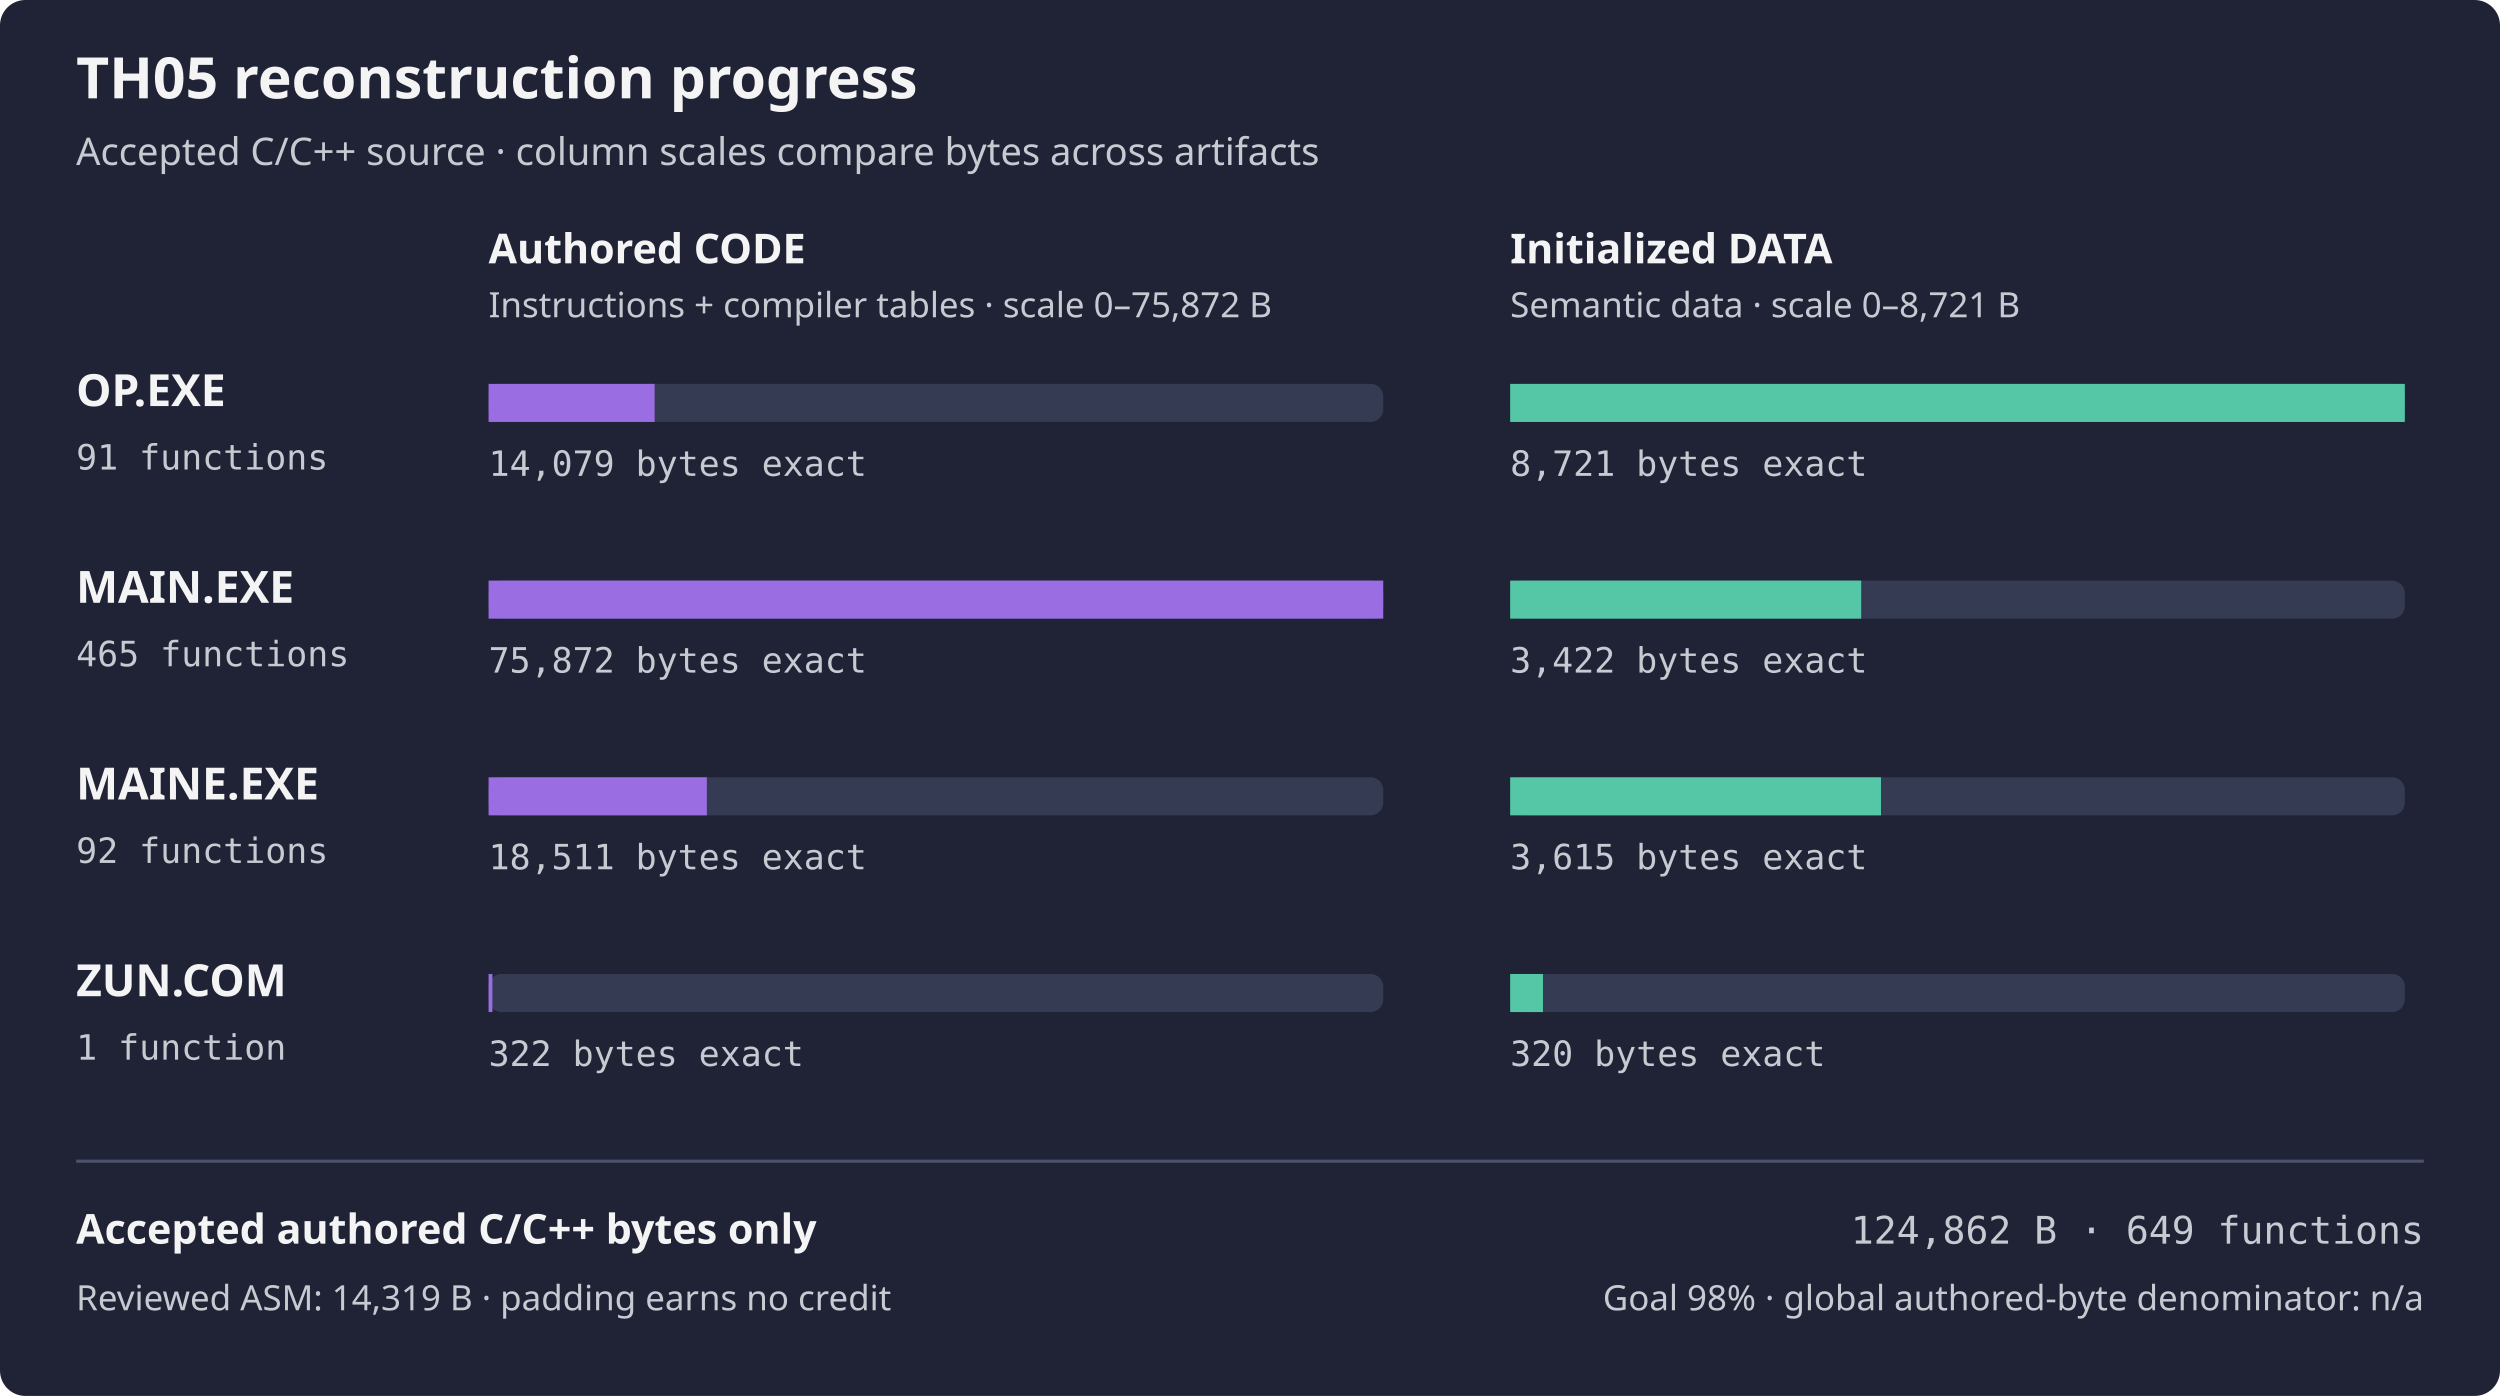
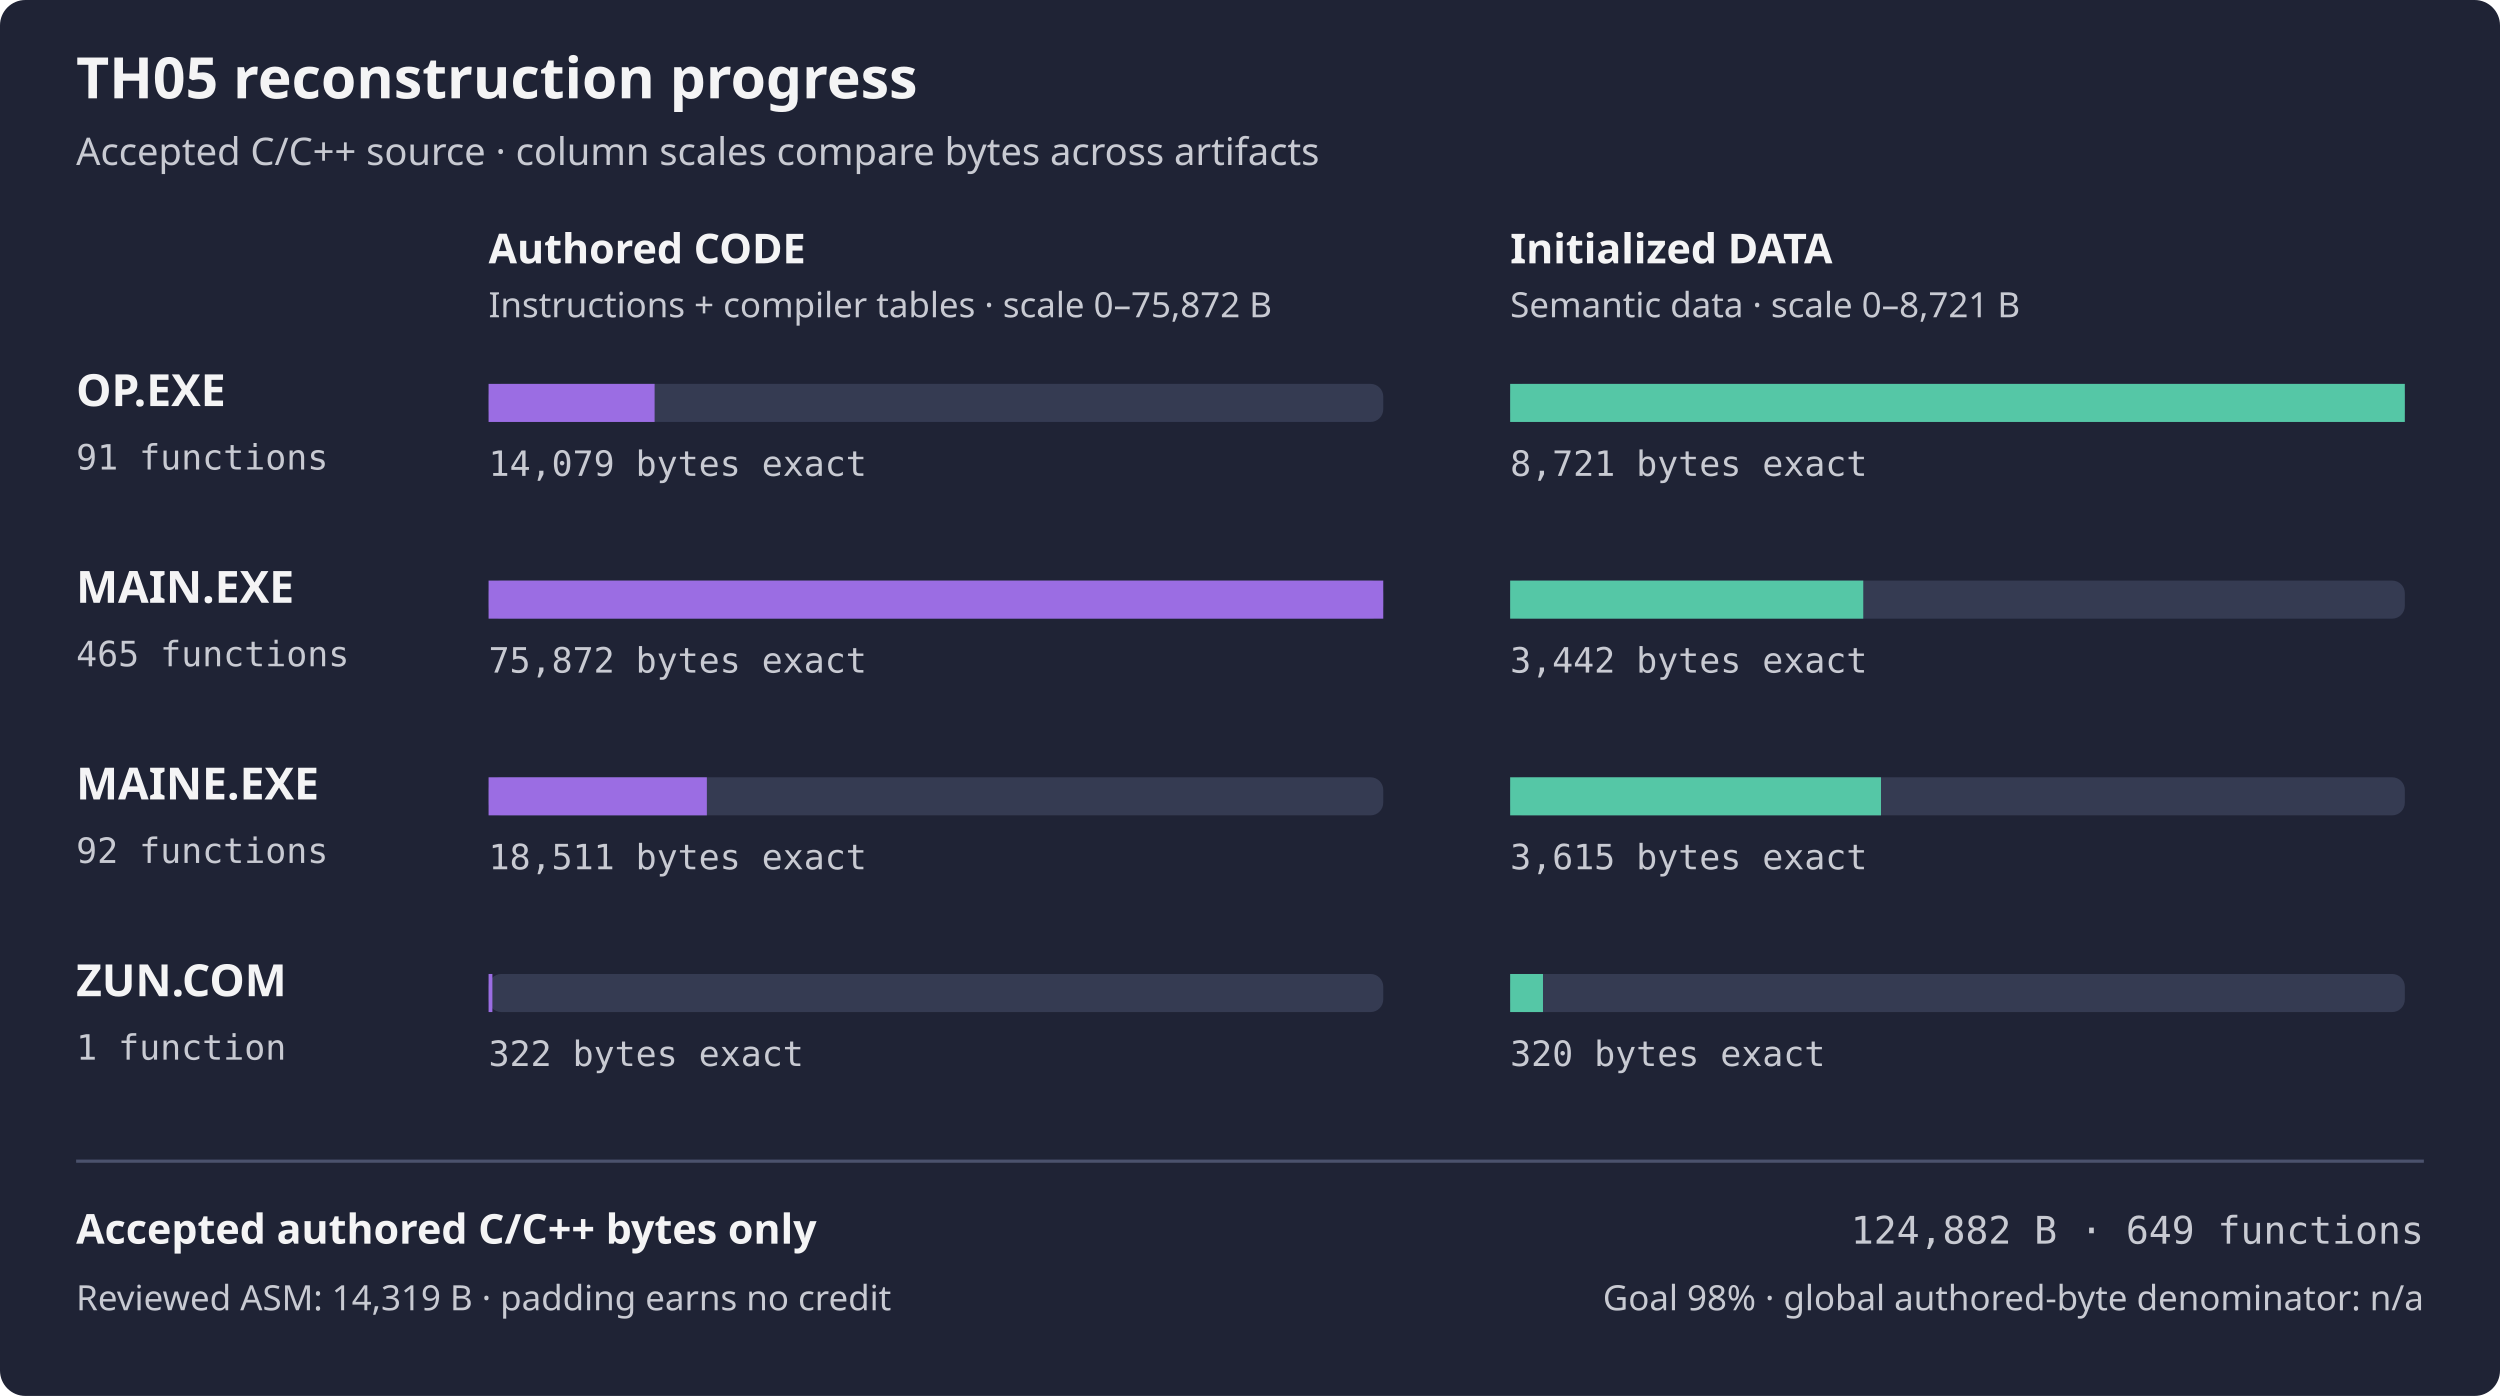
<svg xmlns="http://www.w3.org/2000/svg" width="788" height="440" viewBox="0 0 788 440" role="img" aria-labelledby="title desc">
  <rect width="788" height="440" rx="8" fill="#1f2335" />
  <text x="24" y="31" fill="#f4f4f5" font-family="sans-serif" font-size="18" font-weight="600">TH05 reconstruction progress</text>
  <text x="24" y="52" fill="#c8cad2" font-family="sans-serif" font-size="12">Accepted C/C++ source · column scales compare bytes across artifacts</text>
  <text x="154" y="83" fill="#f4f4f5" font-family="sans-serif" font-size="13" font-weight="600">Authored CODE</text>
  <text x="476" y="83" fill="#f4f4f5" font-family="sans-serif" font-size="13" font-weight="600">Initialized DATA</text>
  <text x="154" y="100" fill="#c8cad2" font-family="sans-serif" font-size="11">Instructions + compiler tables · scale 0–75,872 B</text>
  <text x="476" y="100" fill="#c8cad2" font-family="sans-serif" font-size="11">Semantic data · scale 0–8,721 B</text>
  <text x="24" y="128" fill="#f4f4f5" font-family="sans-serif" font-size="14" font-weight="600">OP.EXE</text>
  <text x="24" y="148" fill="#c8cad2" font-family="monospace" font-size="11">91 functions</text>
  <rect x="154" y="121" width="282" height="12" rx="4" fill="#353b52" />
  <rect x="154" y="121" width="52.33" height="12" fill="#9b6de3" />
  <rect x="476" y="121" width="282" height="12" rx="4" fill="#353b52" />
  <rect x="476" y="121" width="282.00" height="12" fill="#55c7a6" />
  <text x="154" y="150" fill="#c8cad2" font-family="monospace" font-size="11">14,079 bytes exact</text>
  <text x="476" y="150" fill="#c8cad2" font-family="monospace" font-size="11">8,721 bytes exact</text>
  <text x="24" y="190" fill="#f4f4f5" font-family="sans-serif" font-size="14" font-weight="600">MAIN.EXE</text>
  <text x="24" y="210" fill="#c8cad2" font-family="monospace" font-size="11">465 functions</text>
  <rect x="154" y="183" width="282" height="12" rx="4" fill="#353b52" />
  <rect x="154" y="183" width="282.00" height="12" fill="#9b6de3" />
  <rect x="476" y="183" width="282" height="12" rx="4" fill="#353b52" />
-   <rect x="476" y="183" width="110.65" height="12" fill="#55c7a6" />
+   <rect x="476" y="183" width="111.30" height="12" fill="#55c7a6" />
  <text x="154" y="212" fill="#c8cad2" font-family="monospace" font-size="11">75,872 bytes exact</text>
-   <text x="476" y="212" fill="#c8cad2" font-family="monospace" font-size="11">3,422 bytes exact</text>
+   <text x="476" y="212" fill="#c8cad2" font-family="monospace" font-size="11">3,442 bytes exact</text>
  <text x="24" y="252" fill="#f4f4f5" font-family="sans-serif" font-size="14" font-weight="600">MAINE.EXE</text>
  <text x="24" y="272" fill="#c8cad2" font-family="monospace" font-size="11">92 functions</text>
  <rect x="154" y="245" width="282" height="12" rx="4" fill="#353b52" />
  <rect x="154" y="245" width="68.80" height="12" fill="#9b6de3" />
  <rect x="476" y="245" width="282" height="12" rx="4" fill="#353b52" />
  <rect x="476" y="245" width="116.89" height="12" fill="#55c7a6" />
  <text x="154" y="274" fill="#c8cad2" font-family="monospace" font-size="11">18,511 bytes exact</text>
  <text x="476" y="274" fill="#c8cad2" font-family="monospace" font-size="11">3,615 bytes exact</text>
  <text x="24" y="314" fill="#f4f4f5" font-family="sans-serif" font-size="14" font-weight="600">ZUN.COM</text>
  <text x="24" y="334" fill="#c8cad2" font-family="monospace" font-size="11">1 function</text>
  <rect x="154" y="307" width="282" height="12" rx="4" fill="#353b52" />
  <rect x="154" y="307" width="1.20" height="12" fill="#9b6de3" />
  <rect x="476" y="307" width="282" height="12" rx="4" fill="#353b52" />
  <rect x="476" y="307" width="10.35" height="12" fill="#55c7a6" />
  <text x="154" y="336" fill="#c8cad2" font-family="monospace" font-size="11">322 bytes exact</text>
  <text x="476" y="336" fill="#c8cad2" font-family="monospace" font-size="11">320 bytes exact</text>
  <path d="M24 366 H764" stroke="#4b526d" />
  <text x="24" y="392" fill="#f4f4f5" font-family="sans-serif" font-size="13" font-weight="600">Accepted authored C/C++ bytes only</text>
-   <text x="764" y="392" fill="#c8cad2" font-family="monospace" text-anchor="end" font-size="12">124,862 B · 649 functions</text>
+   <text x="764" y="392" fill="#c8cad2" font-family="monospace" text-anchor="end" font-size="12">124,882 B · 649 functions</text>
  <text x="24" y="413" fill="#c8cad2" font-family="sans-serif" font-size="11">Reviewed ASM: 14,319 B · padding earns no credit</text>
  <text x="764" y="413" fill="#c8cad2" font-family="sans-serif" text-anchor="end" font-size="11">Goal 98% · global authored-byte denominator: n/a</text>
</svg>
